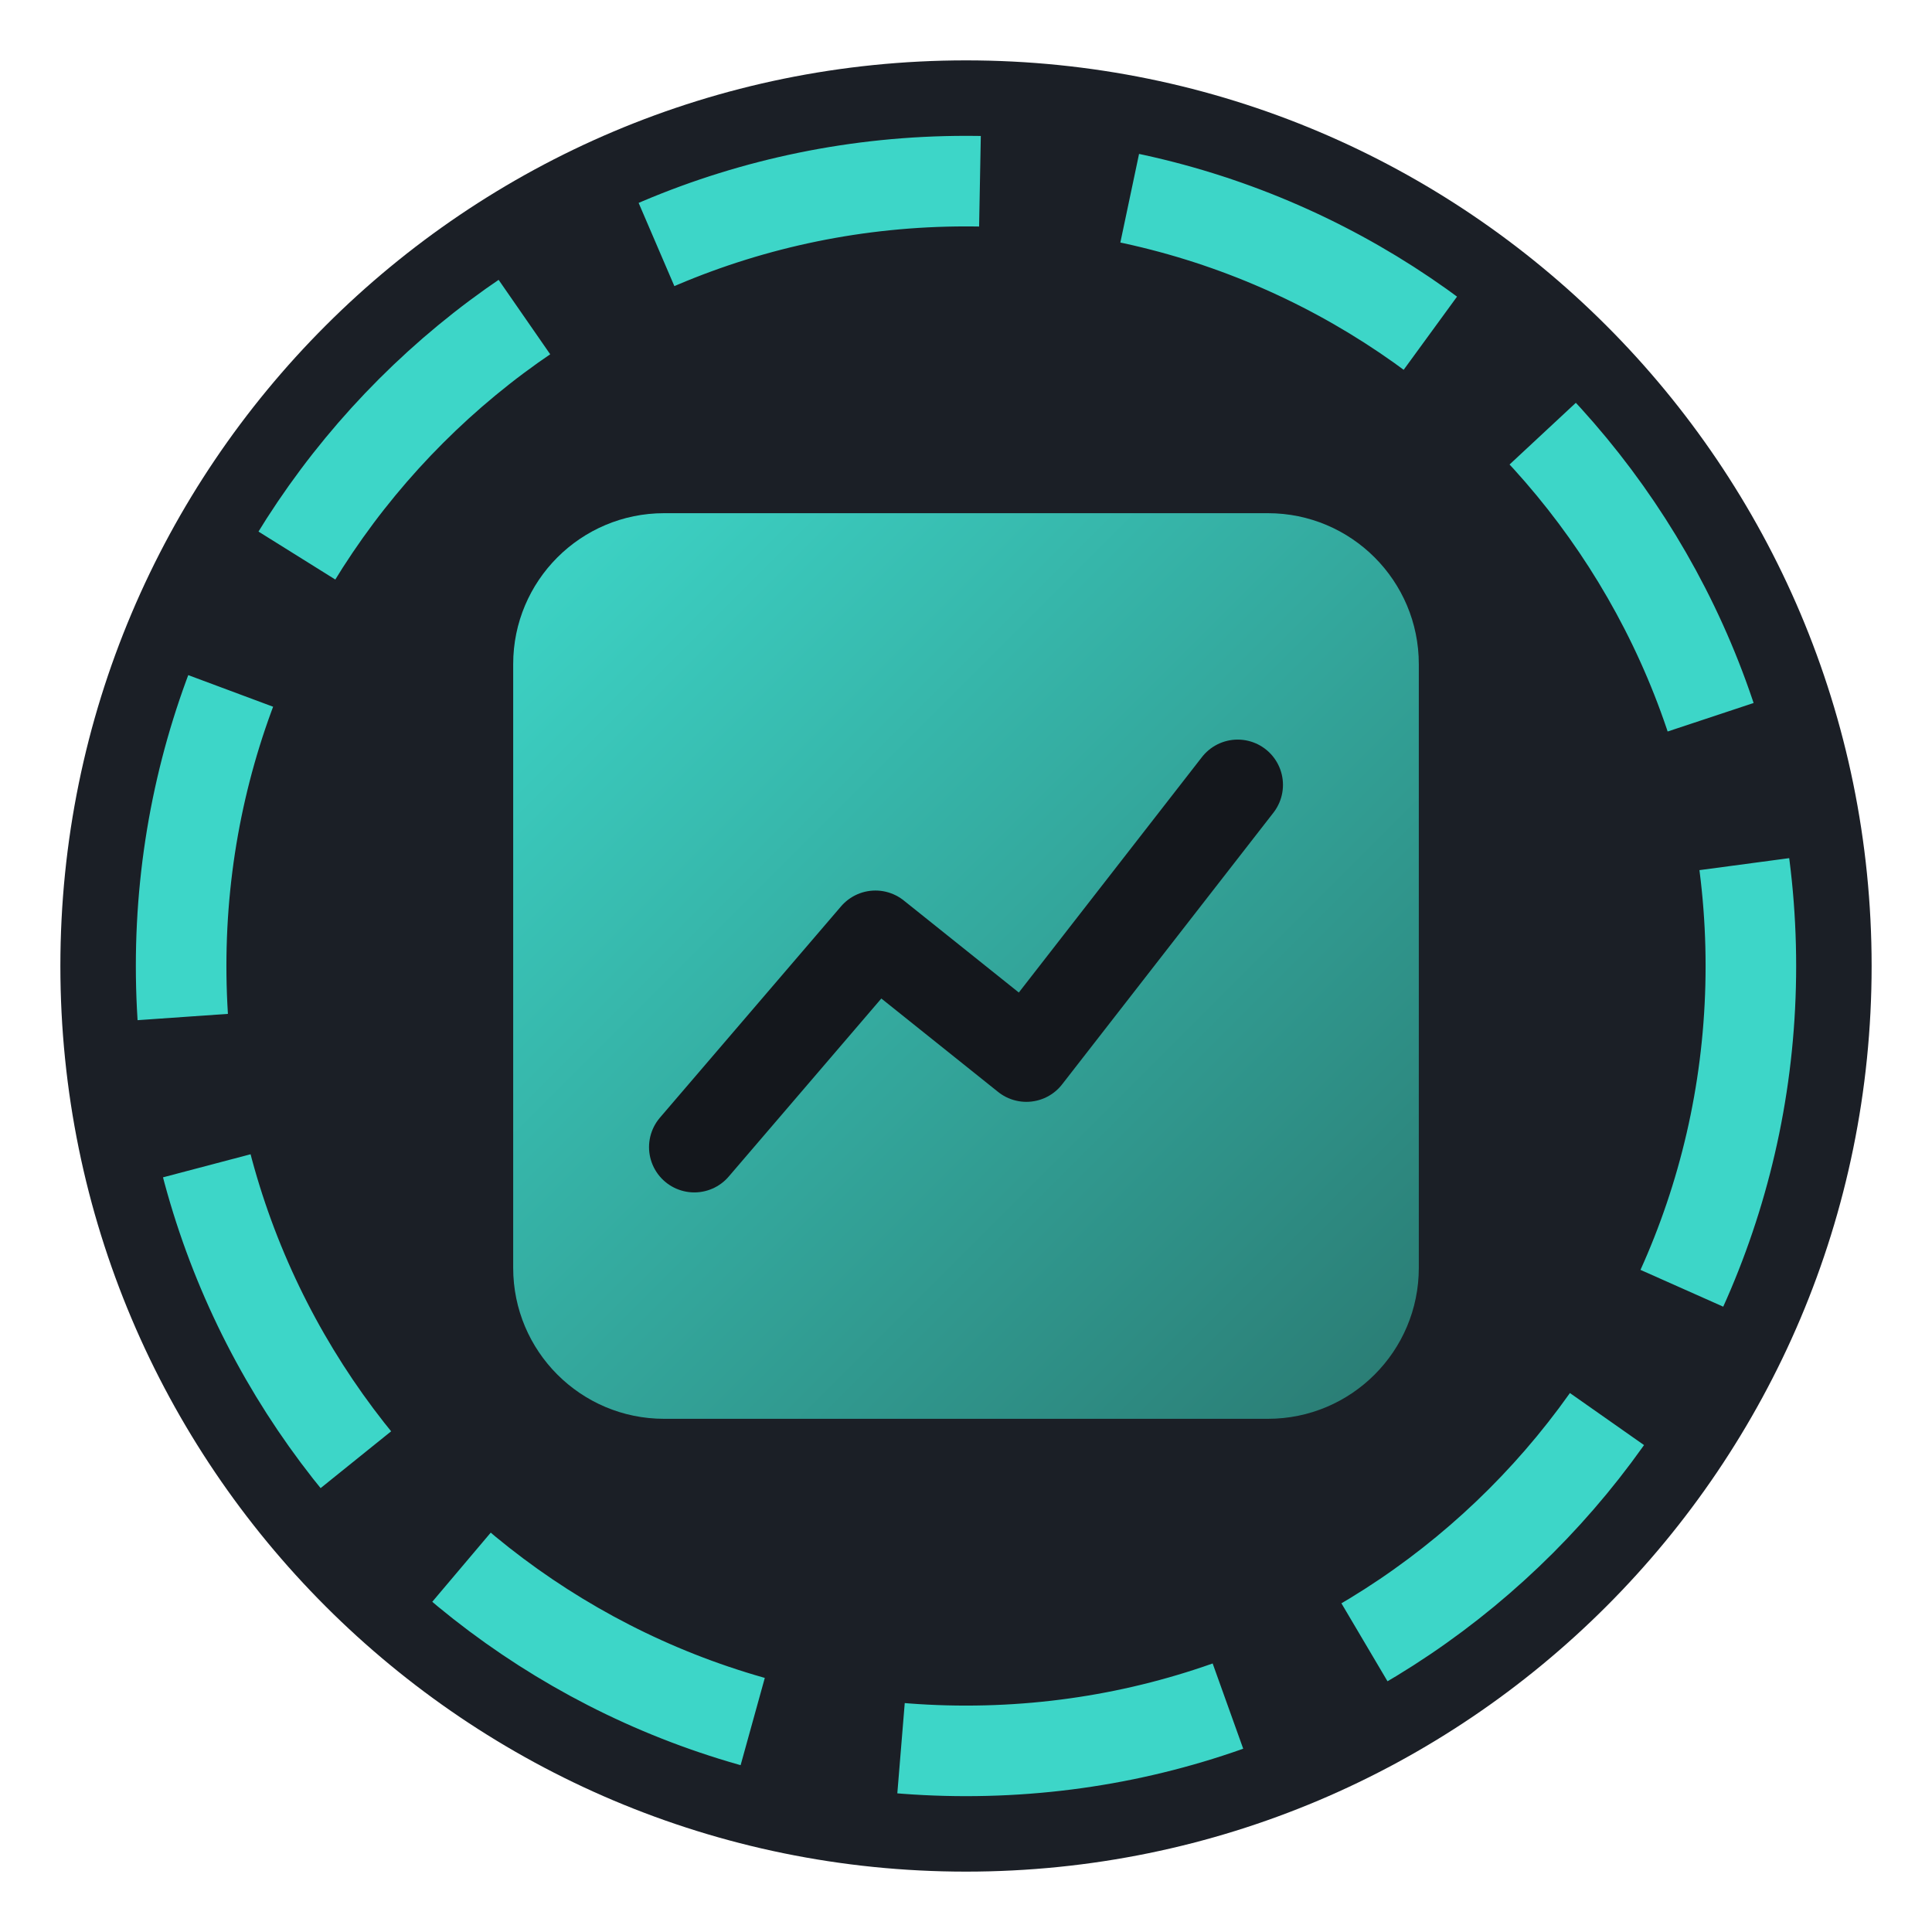
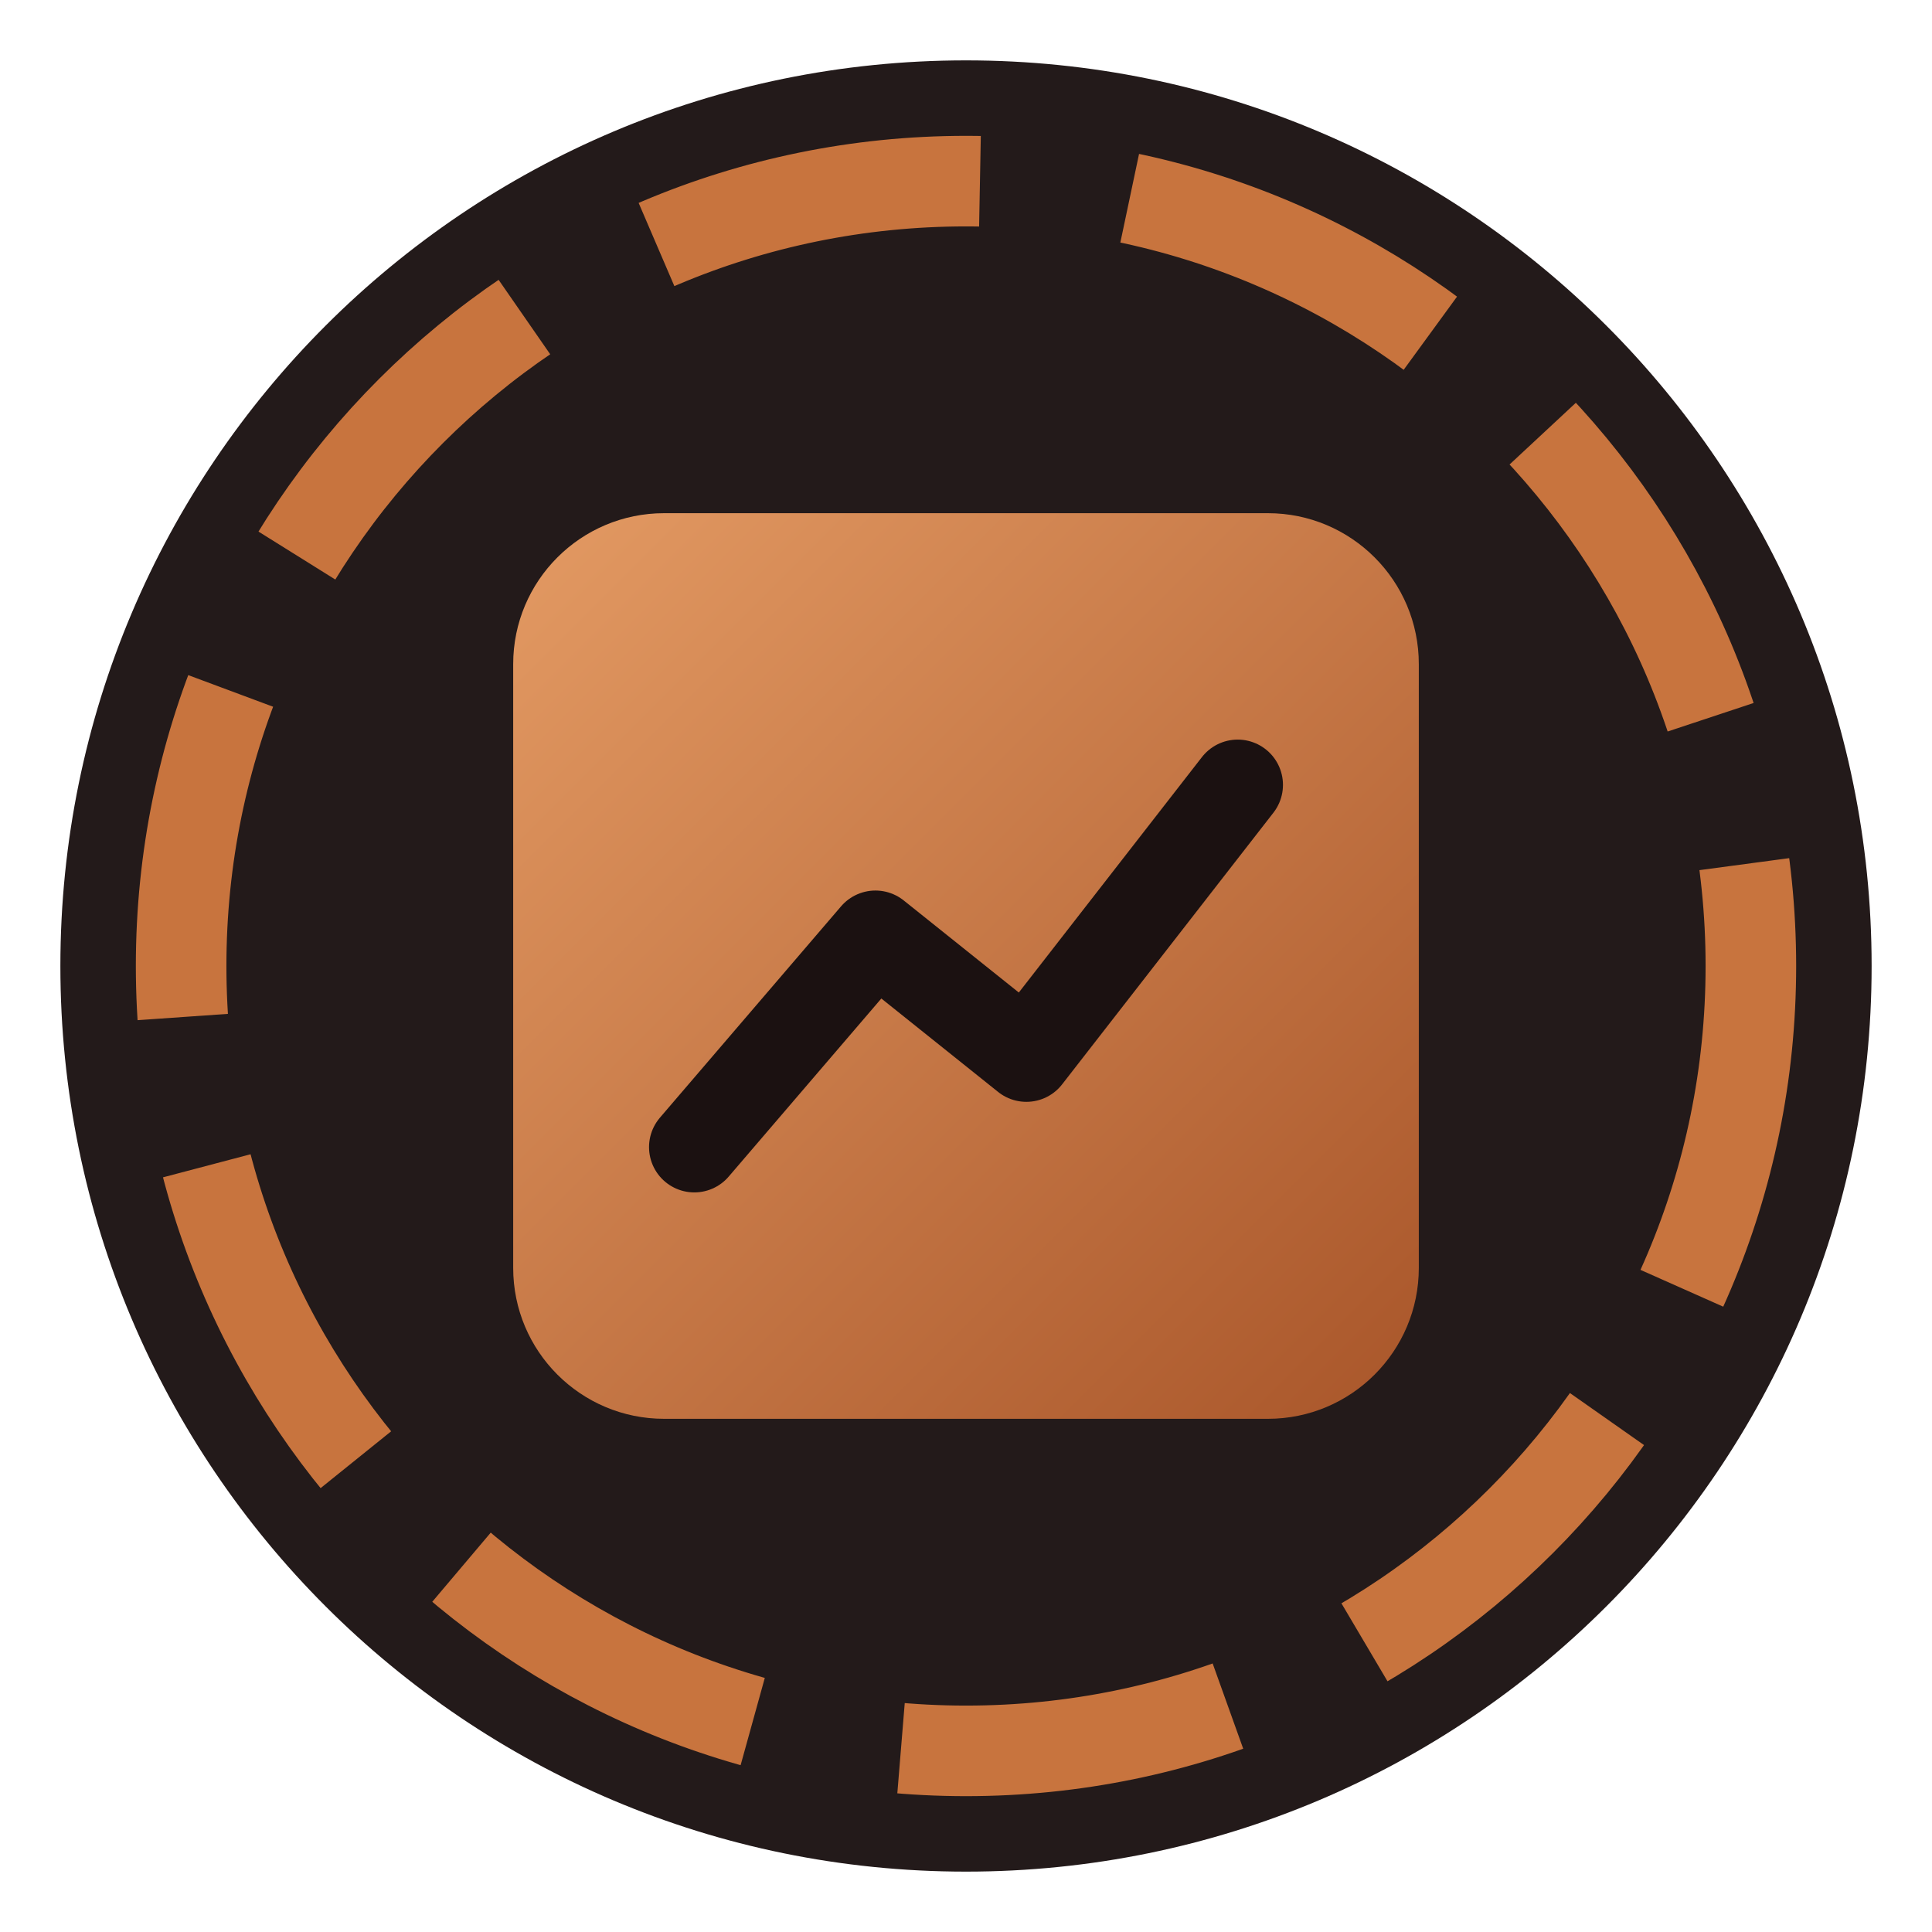
<svg xmlns="http://www.w3.org/2000/svg" viewBox="0 0 128 128">
  <defs>
    <linearGradient id="screen" x1="0" y1="0" x2="1" y2="1">
-       <stop offset="0" stop-color="#3DD6C8" />
-       <stop offset="1" stop-color="#2A7A72" />
+       <stop offset="0" stop-color="#E39A63" />
+       <stop offset="1" stop-color="#A9562A" />
    </linearGradient>
  </defs>
-   <circle cx="64" cy="64" r="60" fill="#1B1F26" />
-   <circle cx="64" cy="64" r="52" fill="none" stroke="#3DD6C8" stroke-width="6" stroke-dasharray="22 10" />
+   <circle cx="64" cy="64" r="60" fill="#231a1a" />
+   <circle cx="64" cy="64" r="52" fill="none" stroke="#C8743E" stroke-width="6" stroke-dasharray="22 10" />
  <rect x="34" y="34" width="60" height="60" rx="10" fill="url(#screen)" />
-   <path d="M46 76 L58 62 L68 70 L82 52" fill="none" stroke="#14171C" stroke-width="6" stroke-linecap="round" stroke-linejoin="round" />
+   <path d="M46 76 L58 62 L68 70 L82 52" fill="none" stroke="#1b1111" stroke-width="6" stroke-linecap="round" stroke-linejoin="round" />
</svg>
